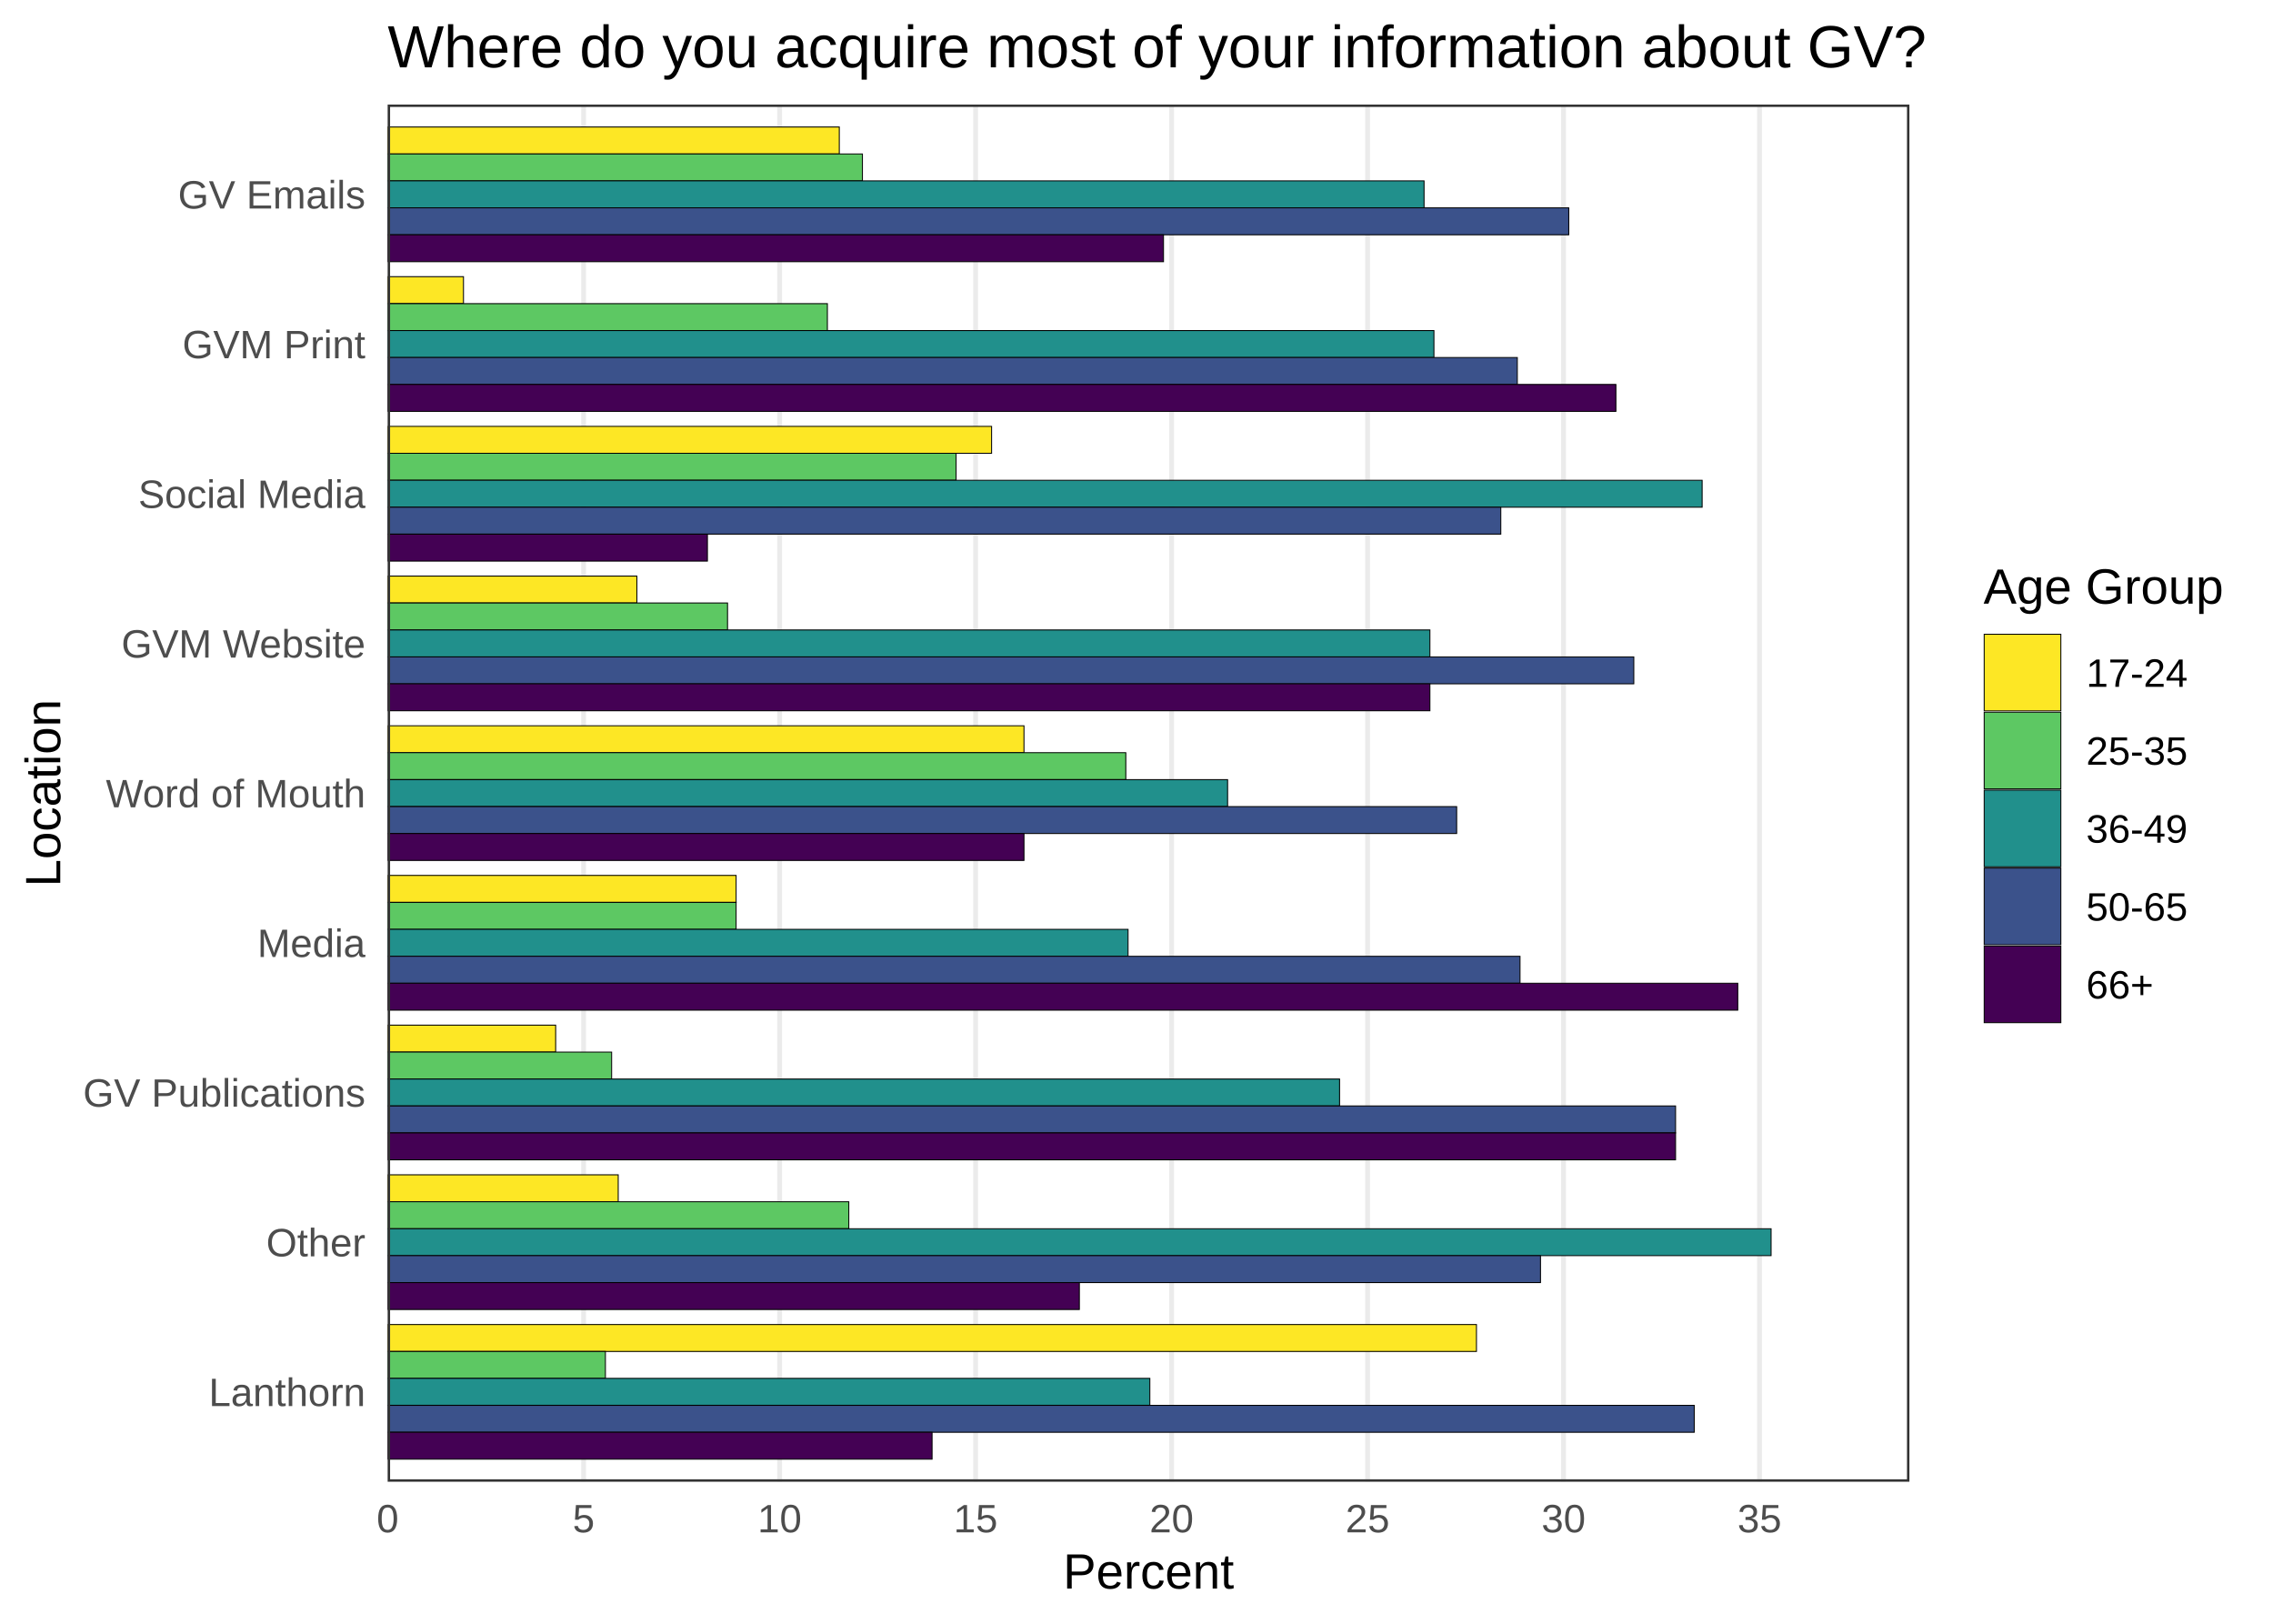
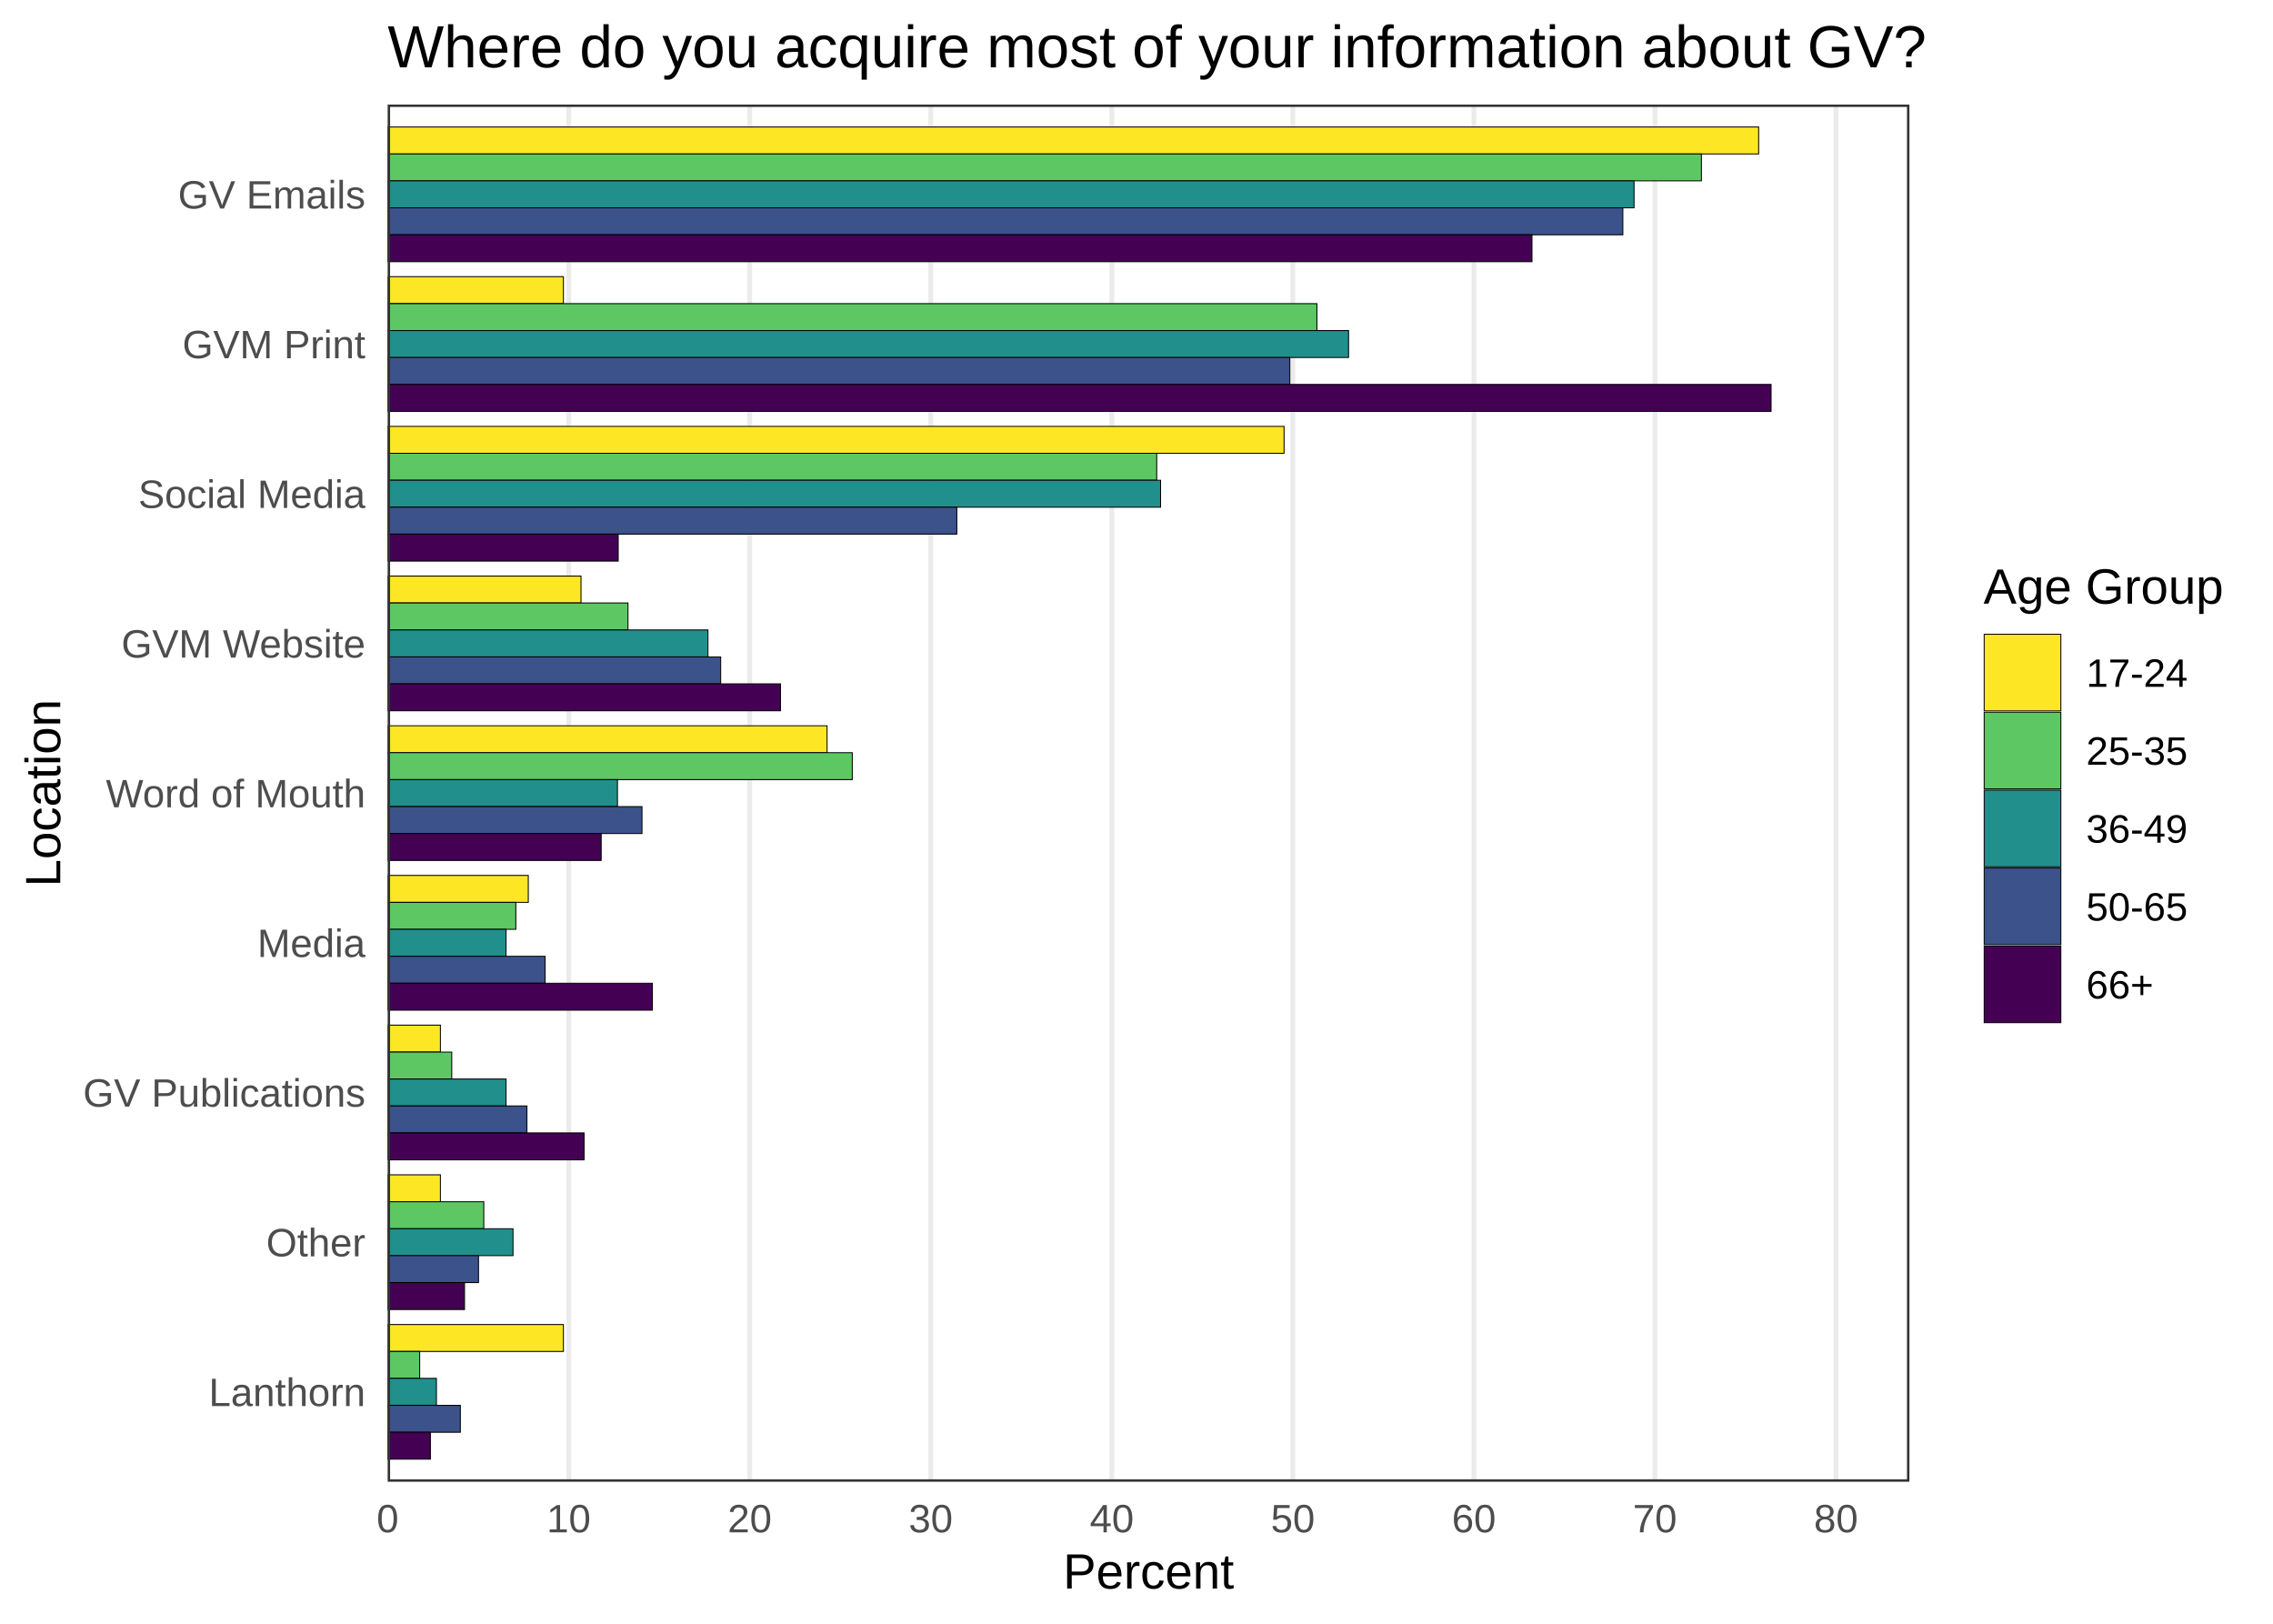
<svg xmlns="http://www.w3.org/2000/svg" class="svglite" width="504.00pt" height="360.00pt" viewBox="0 0 504.00 360.00">
  <defs>
    <style type="text/css">
    .svglite line, .svglite polyline, .svglite polygon, .svglite path, .svglite rect, .svglite circle {
      fill: none;
      stroke: #000000;
      stroke-linecap: round;
      stroke-linejoin: round;
      stroke-miterlimit: 10.00;
    }
    .svglite text {
      white-space: pre;
    }
  </style>
  </defs>
  <rect width="100%" height="100%" style="stroke: none; fill: #FFFFFF;" />
  <defs>
    <clipPath id="cpMC4wMHw1MDQuMDB8MC4wMHwzNjAuMDA=">
      <rect x="0.00" y="0.00" width="504.00" height="360.00" />
    </clipPath>
  </defs>
  <g clip-path="url(#cpMC4wMHw1MDQuMDB8MC4wMHwzNjAuMDA=)">
    <rect x="0.00" y="0.00" width="504.00" height="360.00" style="stroke-width: 1.07; stroke: #FFFFFF; fill: #FFFFFF;" />
  </g>
  <defs>
    <clipPath id="cpODUuOTZ8NDIzLjM4fDIzLjE4fDMyOC41MA==">
      <rect x="85.96" y="23.18" width="337.42" height="305.33" />
    </clipPath>
  </defs>
  <g clip-path="url(#cpODUuOTZ8NDIzLjM4fDIzLjE4fDMyOC41MA==)">
    <rect x="85.96" y="23.18" width="337.42" height="305.33" style="stroke-width: 1.07; stroke: none; fill: #FFFFFF;" />
    <polyline points="85.96,328.50 85.96,23.18 " style="stroke-width: 1.07; stroke: #EBEBEB; stroke-linecap: butt;" />
-     <polyline points="129.41,328.50 129.41,23.18 " style="stroke-width: 1.07; stroke: #EBEBEB; stroke-linecap: butt;" />
-     <polyline points="172.87,328.50 172.87,23.18 " style="stroke-width: 1.07; stroke: #EBEBEB; stroke-linecap: butt;" />
-     <polyline points="216.33,328.50 216.33,23.18 " style="stroke-width: 1.07; stroke: #EBEBEB; stroke-linecap: butt;" />
-     <polyline points="259.78,328.50 259.78,23.18 " style="stroke-width: 1.07; stroke: #EBEBEB; stroke-linecap: butt;" />
-     <polyline points="303.24,328.50 303.24,23.18 " style="stroke-width: 1.07; stroke: #EBEBEB; stroke-linecap: butt;" />
-     <polyline points="346.69,328.50 346.69,23.18 " style="stroke-width: 1.07; stroke: #EBEBEB; stroke-linecap: butt;" />
-     <polyline points="390.15,328.50 390.15,23.18 " style="stroke-width: 1.07; stroke: #EBEBEB; stroke-linecap: butt;" />
-     <rect x="85.96" y="28.16" width="100.14" height="5.97" style="stroke-width: 0.21; stroke-linecap: butt; stroke-linejoin: miter; fill: #FDE725;" />
-     <rect x="85.96" y="227.28" width="37.25" height="5.97" style="stroke-width: 0.21; stroke-linecap: butt; stroke-linejoin: miter; fill: #FDE725;" />
-     <rect x="85.96" y="61.34" width="16.81" height="5.97" style="stroke-width: 0.21; stroke-linecap: butt; stroke-linejoin: miter; fill: #FDE725;" />
-     <rect x="85.96" y="127.72" width="55.26" height="5.97" style="stroke-width: 0.21; stroke-linecap: butt; stroke-linejoin: miter; fill: #FDE725;" />
-     <rect x="85.96" y="293.66" width="241.42" height="5.97" style="stroke-width: 0.21; stroke-linecap: butt; stroke-linejoin: miter; fill: #FDE725;" />
-     <rect x="85.96" y="194.09" width="77.26" height="5.97" style="stroke-width: 0.21; stroke-linecap: butt; stroke-linejoin: miter; fill: #FDE725;" />
-     <rect x="85.96" y="260.47" width="51.12" height="5.97" style="stroke-width: 0.21; stroke-linecap: butt; stroke-linejoin: miter; fill: #FDE725;" />
-     <rect x="85.96" y="94.53" width="133.91" height="5.97" style="stroke-width: 0.21; stroke-linecap: butt; stroke-linejoin: miter; fill: #FDE725;" />
-     <rect x="85.96" y="160.91" width="141.09" height="5.97" style="stroke-width: 0.21; stroke-linecap: butt; stroke-linejoin: miter; fill: #FDE725;" />
-     <rect x="85.96" y="34.13" width="105.27" height="5.97" style="stroke-width: 0.21; stroke-linecap: butt; stroke-linejoin: miter; fill: #5DC863;" />
-     <rect x="85.96" y="233.26" width="49.66" height="5.97" style="stroke-width: 0.21; stroke-linecap: butt; stroke-linejoin: miter; fill: #5DC863;" />
-     <rect x="85.96" y="67.32" width="97.50" height="5.97" style="stroke-width: 0.21; stroke-linecap: butt; stroke-linejoin: miter; fill: #5DC863;" />
-     <rect x="85.96" y="133.69" width="75.36" height="5.97" style="stroke-width: 0.21; stroke-linecap: butt; stroke-linejoin: miter; fill: #5DC863;" />
-     <rect x="85.96" y="299.63" width="48.28" height="5.97" style="stroke-width: 0.21; stroke-linecap: butt; stroke-linejoin: miter; fill: #5DC863;" />
-     <rect x="85.96" y="200.07" width="77.26" height="5.97" style="stroke-width: 0.21; stroke-linecap: butt; stroke-linejoin: miter; fill: #5DC863;" />
-     <rect x="85.96" y="266.44" width="102.25" height="5.97" style="stroke-width: 0.21; stroke-linecap: butt; stroke-linejoin: miter; fill: #5DC863;" />
-     <rect x="85.96" y="100.50" width="126.04" height="5.97" style="stroke-width: 0.21; stroke-linecap: butt; stroke-linejoin: miter; fill: #5DC863;" />
-     <rect x="85.96" y="166.88" width="163.67" height="5.97" style="stroke-width: 0.21; stroke-linecap: butt; stroke-linejoin: miter; fill: #5DC863;" />
-     <rect x="85.96" y="40.10" width="229.80" height="5.97" style="stroke-width: 0.21; stroke-linecap: butt; stroke-linejoin: miter; fill: #21908C;" />
-     <rect x="85.96" y="239.23" width="211.07" height="5.97" style="stroke-width: 0.21; stroke-linecap: butt; stroke-linejoin: miter; fill: #21908C;" />
-     <rect x="85.96" y="73.29" width="231.99" height="5.97" style="stroke-width: 0.21; stroke-linecap: butt; stroke-linejoin: miter; fill: #21908C;" />
-     <rect x="85.96" y="139.67" width="231.10" height="5.97" style="stroke-width: 0.21; stroke-linecap: butt; stroke-linejoin: miter; fill: #21908C;" />
-     <rect x="85.96" y="305.60" width="169.00" height="5.97" style="stroke-width: 0.21; stroke-linecap: butt; stroke-linejoin: miter; fill: #21908C;" />
-     <rect x="85.96" y="206.04" width="164.17" height="5.97" style="stroke-width: 0.21; stroke-linecap: butt; stroke-linejoin: miter; fill: #21908C;" />
-     <rect x="85.96" y="272.42" width="306.75" height="5.97" style="stroke-width: 0.21; stroke-linecap: butt; stroke-linejoin: miter; fill: #21908C;" />
-     <rect x="85.96" y="106.48" width="291.46" height="5.97" style="stroke-width: 0.21; stroke-linecap: butt; stroke-linejoin: miter; fill: #21908C;" />
-     <rect x="85.96" y="172.85" width="186.24" height="5.97" style="stroke-width: 0.21; stroke-linecap: butt; stroke-linejoin: miter; fill: #21908C;" />
-     <rect x="85.96" y="46.08" width="261.89" height="5.97" style="stroke-width: 0.21; stroke-linecap: butt; stroke-linejoin: miter; fill: #3B528B;" />
-     <rect x="85.96" y="245.20" width="285.57" height="5.97" style="stroke-width: 0.21; stroke-linecap: butt; stroke-linejoin: miter; fill: #3B528B;" />
-     <rect x="85.96" y="79.26" width="250.48" height="5.97" style="stroke-width: 0.21; stroke-linecap: butt; stroke-linejoin: miter; fill: #3B528B;" />
-     <rect x="85.96" y="145.64" width="276.31" height="5.97" style="stroke-width: 0.21; stroke-linecap: butt; stroke-linejoin: miter; fill: #3B528B;" />
-     <rect x="85.96" y="311.58" width="289.71" height="5.97" style="stroke-width: 0.21; stroke-linecap: butt; stroke-linejoin: miter; fill: #3B528B;" />
-     <rect x="85.96" y="212.02" width="251.08" height="5.97" style="stroke-width: 0.21; stroke-linecap: butt; stroke-linejoin: miter; fill: #3B528B;" />
-     <rect x="85.96" y="278.39" width="255.62" height="5.97" style="stroke-width: 0.21; stroke-linecap: butt; stroke-linejoin: miter; fill: #3B528B;" />
-     <rect x="85.96" y="112.45" width="246.82" height="5.97" style="stroke-width: 0.21; stroke-linecap: butt; stroke-linejoin: miter; fill: #3B528B;" />
-     <rect x="85.96" y="178.83" width="237.03" height="5.97" style="stroke-width: 0.21; stroke-linecap: butt; stroke-linejoin: miter; fill: #3B528B;" />
-     <rect x="85.96" y="52.05" width="172.03" height="5.97" style="stroke-width: 0.21; stroke-linecap: butt; stroke-linejoin: miter; fill: #440154;" />
-     <rect x="85.96" y="251.18" width="285.57" height="5.97" style="stroke-width: 0.21; stroke-linecap: butt; stroke-linejoin: miter; fill: #440154;" />
-     <rect x="85.96" y="85.24" width="272.34" height="5.97" style="stroke-width: 0.21; stroke-linecap: butt; stroke-linejoin: miter; fill: #440154;" />
-     <rect x="85.96" y="151.61" width="231.10" height="5.97" style="stroke-width: 0.21; stroke-linecap: butt; stroke-linejoin: miter; fill: #440154;" />
-     <rect x="85.96" y="317.55" width="120.71" height="5.97" style="stroke-width: 0.21; stroke-linecap: butt; stroke-linejoin: miter; fill: #440154;" />
-     <rect x="85.96" y="217.99" width="299.36" height="5.97" style="stroke-width: 0.21; stroke-linecap: butt; stroke-linejoin: miter; fill: #440154;" />
-     <rect x="85.96" y="284.36" width="153.37" height="5.97" style="stroke-width: 0.21; stroke-linecap: butt; stroke-linejoin: miter; fill: #440154;" />
-     <rect x="85.96" y="118.43" width="70.90" height="5.97" style="stroke-width: 0.21; stroke-linecap: butt; stroke-linejoin: miter; fill: #440154;" />
-     <rect x="85.96" y="184.80" width="141.09" height="5.97" style="stroke-width: 0.21; stroke-linecap: butt; stroke-linejoin: miter; fill: #440154;" />
+     <polyline points="126.10,328.50 126.10,23.18 " style="stroke-width: 1.07; stroke: #EBEBEB; stroke-linecap: butt;" />
+     <polyline points="166.24,328.50 166.24,23.18 " style="stroke-width: 1.07; stroke: #EBEBEB; stroke-linecap: butt;" />
+     <polyline points="206.38,328.50 206.38,23.18 " style="stroke-width: 1.07; stroke: #EBEBEB; stroke-linecap: butt;" />
+     <polyline points="246.53,328.50 246.53,23.18 " style="stroke-width: 1.07; stroke: #EBEBEB; stroke-linecap: butt;" />
+     <polyline points="286.67,328.50 286.67,23.18 " style="stroke-width: 1.07; stroke: #EBEBEB; stroke-linecap: butt;" />
+     <polyline points="326.81,328.50 326.81,23.18 " style="stroke-width: 1.07; stroke: #EBEBEB; stroke-linecap: butt;" />
+     <polyline points="366.95,328.50 366.95,23.18 " style="stroke-width: 1.07; stroke: #EBEBEB; stroke-linecap: butt;" />
+     <polyline points="407.10,328.50 407.10,23.18 " style="stroke-width: 1.07; stroke: #EBEBEB; stroke-linecap: butt;" />
+     <rect x="85.96" y="28.16" width="303.99" height="5.97" style="stroke-width: 0.21; stroke-linecap: butt; stroke-linejoin: miter; fill: #FDE725;" />
+     <rect x="85.96" y="227.28" width="11.69" height="5.97" style="stroke-width: 0.21; stroke-linecap: butt; stroke-linejoin: miter; fill: #FDE725;" />
+     <rect x="85.96" y="61.34" width="38.97" height="5.97" style="stroke-width: 0.21; stroke-linecap: butt; stroke-linejoin: miter; fill: #FDE725;" />
+     <rect x="85.96" y="127.72" width="42.87" height="5.97" style="stroke-width: 0.21; stroke-linecap: butt; stroke-linejoin: miter; fill: #FDE725;" />
+     <rect x="85.96" y="293.66" width="38.97" height="5.97" style="stroke-width: 0.21; stroke-linecap: butt; stroke-linejoin: miter; fill: #FDE725;" />
+     <rect x="85.96" y="194.09" width="31.18" height="5.97" style="stroke-width: 0.21; stroke-linecap: butt; stroke-linejoin: miter; fill: #FDE725;" />
+     <rect x="85.96" y="260.47" width="11.69" height="5.97" style="stroke-width: 0.21; stroke-linecap: butt; stroke-linejoin: miter; fill: #FDE725;" />
+     <rect x="85.96" y="94.53" width="198.76" height="5.97" style="stroke-width: 0.21; stroke-linecap: butt; stroke-linejoin: miter; fill: #FDE725;" />
+     <rect x="85.96" y="160.91" width="97.43" height="5.97" style="stroke-width: 0.21; stroke-linecap: butt; stroke-linejoin: miter; fill: #FDE725;" />
+     <rect x="85.96" y="34.13" width="291.30" height="5.97" style="stroke-width: 0.21; stroke-linecap: butt; stroke-linejoin: miter; fill: #5DC863;" />
+     <rect x="85.96" y="233.26" width="14.21" height="5.97" style="stroke-width: 0.21; stroke-linecap: butt; stroke-linejoin: miter; fill: #5DC863;" />
+     <rect x="85.96" y="67.32" width="206.04" height="5.97" style="stroke-width: 0.21; stroke-linecap: butt; stroke-linejoin: miter; fill: #5DC863;" />
+     <rect x="85.96" y="133.69" width="53.29" height="5.97" style="stroke-width: 0.21; stroke-linecap: butt; stroke-linejoin: miter; fill: #5DC863;" />
+     <rect x="85.96" y="299.63" width="7.10" height="5.97" style="stroke-width: 0.21; stroke-linecap: butt; stroke-linejoin: miter; fill: #5DC863;" />
+     <rect x="85.96" y="200.07" width="28.42" height="5.97" style="stroke-width: 0.21; stroke-linecap: butt; stroke-linejoin: miter; fill: #5DC863;" />
+     <rect x="85.96" y="266.44" width="21.31" height="5.97" style="stroke-width: 0.21; stroke-linecap: butt; stroke-linejoin: miter; fill: #5DC863;" />
+     <rect x="85.96" y="100.50" width="170.52" height="5.97" style="stroke-width: 0.21; stroke-linecap: butt; stroke-linejoin: miter; fill: #5DC863;" />
+     <rect x="85.96" y="166.88" width="103.02" height="5.97" style="stroke-width: 0.21; stroke-linecap: butt; stroke-linejoin: miter; fill: #5DC863;" />
+     <rect x="85.96" y="40.10" width="276.36" height="5.97" style="stroke-width: 0.21; stroke-linecap: butt; stroke-linejoin: miter; fill: #21908C;" />
+     <rect x="85.96" y="239.23" width="26.25" height="5.97" style="stroke-width: 0.21; stroke-linecap: butt; stroke-linejoin: miter; fill: #21908C;" />
+     <rect x="85.96" y="73.29" width="213.06" height="5.97" style="stroke-width: 0.21; stroke-linecap: butt; stroke-linejoin: miter; fill: #21908C;" />
+     <rect x="85.96" y="139.67" width="71.02" height="5.97" style="stroke-width: 0.21; stroke-linecap: butt; stroke-linejoin: miter; fill: #21908C;" />
+     <rect x="85.96" y="305.60" width="10.81" height="5.97" style="stroke-width: 0.21; stroke-linecap: butt; stroke-linejoin: miter; fill: #21908C;" />
+     <rect x="85.96" y="206.04" width="26.25" height="5.97" style="stroke-width: 0.21; stroke-linecap: butt; stroke-linejoin: miter; fill: #21908C;" />
+     <rect x="85.96" y="272.42" width="27.79" height="5.97" style="stroke-width: 0.21; stroke-linecap: butt; stroke-linejoin: miter; fill: #21908C;" />
+     <rect x="85.96" y="106.48" width="171.38" height="5.97" style="stroke-width: 0.21; stroke-linecap: butt; stroke-linejoin: miter; fill: #21908C;" />
+     <rect x="85.96" y="172.85" width="50.95" height="5.97" style="stroke-width: 0.21; stroke-linecap: butt; stroke-linejoin: miter; fill: #21908C;" />
+     <rect x="85.96" y="46.08" width="273.88" height="5.97" style="stroke-width: 0.21; stroke-linecap: butt; stroke-linejoin: miter; fill: #3B528B;" />
+     <rect x="85.96" y="245.20" width="30.88" height="5.97" style="stroke-width: 0.21; stroke-linecap: butt; stroke-linejoin: miter; fill: #3B528B;" />
+     <rect x="85.96" y="79.26" width="200.04" height="5.97" style="stroke-width: 0.21; stroke-linecap: butt; stroke-linejoin: miter; fill: #3B528B;" />
+     <rect x="85.96" y="145.64" width="73.84" height="5.97" style="stroke-width: 0.21; stroke-linecap: butt; stroke-linejoin: miter; fill: #3B528B;" />
+     <rect x="85.96" y="311.58" width="16.11" height="5.97" style="stroke-width: 0.21; stroke-linecap: butt; stroke-linejoin: miter; fill: #3B528B;" />
+     <rect x="85.96" y="212.02" width="34.91" height="5.97" style="stroke-width: 0.21; stroke-linecap: butt; stroke-linejoin: miter; fill: #3B528B;" />
+     <rect x="85.96" y="278.39" width="20.14" height="5.97" style="stroke-width: 0.21; stroke-linecap: butt; stroke-linejoin: miter; fill: #3B528B;" />
+     <rect x="85.96" y="112.45" width="126.20" height="5.97" style="stroke-width: 0.21; stroke-linecap: butt; stroke-linejoin: miter; fill: #3B528B;" />
+     <rect x="85.96" y="178.83" width="56.39" height="5.97" style="stroke-width: 0.21; stroke-linecap: butt; stroke-linejoin: miter; fill: #3B528B;" />
+     <rect x="85.96" y="52.05" width="253.73" height="5.97" style="stroke-width: 0.21; stroke-linecap: butt; stroke-linejoin: miter; fill: #440154;" />
+     <rect x="85.96" y="251.18" width="43.55" height="5.97" style="stroke-width: 0.21; stroke-linecap: butt; stroke-linejoin: miter; fill: #440154;" />
+     <rect x="85.96" y="85.24" width="306.75" height="5.97" style="stroke-width: 0.21; stroke-linecap: butt; stroke-linejoin: miter; fill: #440154;" />
+     <rect x="85.96" y="151.61" width="87.10" height="5.97" style="stroke-width: 0.21; stroke-linecap: butt; stroke-linejoin: miter; fill: #440154;" />
+     <rect x="85.96" y="317.55" width="9.47" height="5.97" style="stroke-width: 0.21; stroke-linecap: butt; stroke-linejoin: miter; fill: #440154;" />
+     <rect x="85.96" y="217.99" width="58.70" height="5.97" style="stroke-width: 0.21; stroke-linecap: butt; stroke-linejoin: miter; fill: #440154;" />
+     <rect x="85.96" y="284.36" width="17.04" height="5.97" style="stroke-width: 0.21; stroke-linecap: butt; stroke-linejoin: miter; fill: #440154;" />
+     <rect x="85.96" y="118.43" width="51.12" height="5.97" style="stroke-width: 0.21; stroke-linecap: butt; stroke-linejoin: miter; fill: #440154;" />
+     <rect x="85.96" y="184.80" width="47.34" height="5.97" style="stroke-width: 0.21; stroke-linecap: butt; stroke-linejoin: miter; fill: #440154;" />
    <rect x="85.96" y="23.18" width="337.42" height="305.33" style="stroke-width: 1.07; stroke: #333333;" />
  </g>
  <g clip-path="url(#cpMC4wMHw1MDQuMDB8MC4wMHwzNjAuMDA=)">
    <text x="81.03" y="311.74" text-anchor="end" style="font-size: 8.80px;fill: #4D4D4D; font-family: &quot;Arial&quot;;" textLength="34.75px" lengthAdjust="spacingAndGlyphs">Lanthorn</text>
    <text x="81.03" y="278.55" text-anchor="end" style="font-size: 8.80px;fill: #4D4D4D; font-family: &quot;Arial&quot;;" textLength="22.02px" lengthAdjust="spacingAndGlyphs">Other</text>
    <text x="81.03" y="245.37" text-anchor="end" style="font-size: 8.80px;fill: #4D4D4D; font-family: &quot;Arial&quot;;" textLength="62.61px" lengthAdjust="spacingAndGlyphs">GV Publications</text>
    <text x="81.03" y="212.18" text-anchor="end" style="font-size: 8.80px;fill: #4D4D4D; font-family: &quot;Arial&quot;;" textLength="23.97px" lengthAdjust="spacingAndGlyphs">Media</text>
    <text x="81.03" y="178.99" text-anchor="end" style="font-size: 8.80px;fill: #4D4D4D; font-family: &quot;Arial&quot;;" textLength="57.57px" lengthAdjust="spacingAndGlyphs">Word of Mouth</text>
    <text x="81.03" y="145.80" text-anchor="end" style="font-size: 8.80px;fill: #4D4D4D; font-family: &quot;Arial&quot;;" textLength="54.12px" lengthAdjust="spacingAndGlyphs">GVM Website</text>
    <text x="81.03" y="112.62" text-anchor="end" style="font-size: 8.80px;fill: #4D4D4D; font-family: &quot;Arial&quot;;" textLength="50.38px" lengthAdjust="spacingAndGlyphs">Social Media</text>
    <text x="81.03" y="79.43" text-anchor="end" style="font-size: 8.80px;fill: #4D4D4D; font-family: &quot;Arial&quot;;" textLength="40.59px" lengthAdjust="spacingAndGlyphs">GVM Print</text>
    <text x="81.03" y="46.24" text-anchor="end" style="font-size: 8.80px;fill: #4D4D4D; font-family: &quot;Arial&quot;;" textLength="41.56px" lengthAdjust="spacingAndGlyphs">GV Emails</text>
    <text x="85.96" y="339.74" text-anchor="middle" style="font-size: 8.80px;fill: #4D4D4D; font-family: &quot;Arial&quot;;" textLength="4.90px" lengthAdjust="spacingAndGlyphs">0</text>
-     <text x="129.41" y="339.74" text-anchor="middle" style="font-size: 8.80px;fill: #4D4D4D; font-family: &quot;Arial&quot;;" textLength="4.90px" lengthAdjust="spacingAndGlyphs">5</text>
-     <text x="172.87" y="339.74" text-anchor="middle" style="font-size: 8.80px;fill: #4D4D4D; font-family: &quot;Arial&quot;;" textLength="9.79px" lengthAdjust="spacingAndGlyphs">10</text>
-     <text x="216.33" y="339.74" text-anchor="middle" style="font-size: 8.80px;fill: #4D4D4D; font-family: &quot;Arial&quot;;" textLength="9.79px" lengthAdjust="spacingAndGlyphs">15</text>
-     <text x="259.78" y="339.74" text-anchor="middle" style="font-size: 8.80px;fill: #4D4D4D; font-family: &quot;Arial&quot;;" textLength="9.79px" lengthAdjust="spacingAndGlyphs">20</text>
-     <text x="303.24" y="339.74" text-anchor="middle" style="font-size: 8.80px;fill: #4D4D4D; font-family: &quot;Arial&quot;;" textLength="9.79px" lengthAdjust="spacingAndGlyphs">25</text>
-     <text x="346.69" y="339.74" text-anchor="middle" style="font-size: 8.80px;fill: #4D4D4D; font-family: &quot;Arial&quot;;" textLength="9.79px" lengthAdjust="spacingAndGlyphs">30</text>
-     <text x="390.15" y="339.74" text-anchor="middle" style="font-size: 8.80px;fill: #4D4D4D; font-family: &quot;Arial&quot;;" textLength="9.79px" lengthAdjust="spacingAndGlyphs">35</text>
+     <text x="126.10" y="339.74" text-anchor="middle" style="font-size: 8.80px;fill: #4D4D4D; font-family: &quot;Arial&quot;;" textLength="9.79px" lengthAdjust="spacingAndGlyphs">10</text>
+     <text x="166.24" y="339.74" text-anchor="middle" style="font-size: 8.80px;fill: #4D4D4D; font-family: &quot;Arial&quot;;" textLength="9.79px" lengthAdjust="spacingAndGlyphs">20</text>
+     <text x="206.38" y="339.74" text-anchor="middle" style="font-size: 8.80px;fill: #4D4D4D; font-family: &quot;Arial&quot;;" textLength="9.79px" lengthAdjust="spacingAndGlyphs">30</text>
+     <text x="246.53" y="339.74" text-anchor="middle" style="font-size: 8.80px;fill: #4D4D4D; font-family: &quot;Arial&quot;;" textLength="9.79px" lengthAdjust="spacingAndGlyphs">40</text>
+     <text x="286.67" y="339.74" text-anchor="middle" style="font-size: 8.80px;fill: #4D4D4D; font-family: &quot;Arial&quot;;" textLength="9.79px" lengthAdjust="spacingAndGlyphs">50</text>
+     <text x="326.81" y="339.74" text-anchor="middle" style="font-size: 8.80px;fill: #4D4D4D; font-family: &quot;Arial&quot;;" textLength="9.79px" lengthAdjust="spacingAndGlyphs">60</text>
+     <text x="366.95" y="339.74" text-anchor="middle" style="font-size: 8.80px;fill: #4D4D4D; font-family: &quot;Arial&quot;;" textLength="9.79px" lengthAdjust="spacingAndGlyphs">70</text>
+     <text x="407.10" y="339.74" text-anchor="middle" style="font-size: 8.80px;fill: #4D4D4D; font-family: &quot;Arial&quot;;" textLength="9.79px" lengthAdjust="spacingAndGlyphs">80</text>
    <text x="254.67" y="352.20" text-anchor="middle" style="font-size: 11.00px; font-family: &quot;Arial&quot;;" textLength="37.92px" lengthAdjust="spacingAndGlyphs">Percent</text>
    <text transform="translate(13.36,175.84) rotate(-90)" text-anchor="middle" style="font-size: 11.00px; font-family: &quot;Arial&quot;;" textLength="41.60px" lengthAdjust="spacingAndGlyphs">Location</text>
    <rect x="434.34" y="119.32" width="64.18" height="113.03" style="stroke-width: 1.07; stroke: none; fill: #FFFFFF;" />
    <text x="439.82" y="133.84" style="font-size: 11.00px; font-family: &quot;Arial&quot;;" textLength="53.22px" lengthAdjust="spacingAndGlyphs">Age Group</text>
    <rect x="439.82" y="140.48" width="17.28" height="17.28" style="stroke-width: 1.07; stroke: none; fill: #FFFFFF;" />
    <rect x="439.96" y="140.62" width="17.00" height="17.00" style="stroke-width: 0.21; stroke-linecap: butt; stroke-linejoin: miter; fill: #FDE725;" />
    <rect x="439.82" y="157.76" width="17.28" height="17.28" style="stroke-width: 1.07; stroke: none; fill: #FFFFFF;" />
    <rect x="439.96" y="157.90" width="17.00" height="17.00" style="stroke-width: 0.21; stroke-linecap: butt; stroke-linejoin: miter; fill: #5DC863;" />
    <rect x="439.82" y="175.04" width="17.28" height="17.28" style="stroke-width: 1.07; stroke: none; fill: #FFFFFF;" />
    <rect x="439.96" y="175.18" width="17.00" height="17.00" style="stroke-width: 0.21; stroke-linecap: butt; stroke-linejoin: miter; fill: #21908C;" />
    <rect x="439.82" y="192.32" width="17.28" height="17.28" style="stroke-width: 1.07; stroke: none; fill: #FFFFFF;" />
    <rect x="439.96" y="192.46" width="17.00" height="17.00" style="stroke-width: 0.21; stroke-linecap: butt; stroke-linejoin: miter; fill: #3B528B;" />
    <rect x="439.82" y="209.60" width="17.28" height="17.28" style="stroke-width: 1.07; stroke: none; fill: #FFFFFF;" />
    <rect x="439.96" y="209.74" width="17.00" height="17.00" style="stroke-width: 0.21; stroke-linecap: butt; stroke-linejoin: miter; fill: #440154;" />
    <text x="462.58" y="152.27" style="font-size: 8.80px; font-family: &quot;Arial&quot;;" textLength="22.51px" lengthAdjust="spacingAndGlyphs">17-24</text>
    <text x="462.58" y="169.55" style="font-size: 8.80px; font-family: &quot;Arial&quot;;" textLength="22.51px" lengthAdjust="spacingAndGlyphs">25-35</text>
    <text x="462.58" y="186.83" style="font-size: 8.80px; font-family: &quot;Arial&quot;;" textLength="22.51px" lengthAdjust="spacingAndGlyphs">36-49</text>
    <text x="462.58" y="204.11" style="font-size: 8.80px; font-family: &quot;Arial&quot;;" textLength="22.51px" lengthAdjust="spacingAndGlyphs">50-65</text>
    <text x="462.58" y="221.39" style="font-size: 8.80px; font-family: &quot;Arial&quot;;" textLength="14.93px" lengthAdjust="spacingAndGlyphs">66+</text>
    <text x="85.96" y="14.93" style="font-size: 13.20px; font-family: &quot;Arial&quot;;" textLength="340.95px" lengthAdjust="spacingAndGlyphs">Where do you acquire most of your information about GV?</text>
  </g>
</svg>
